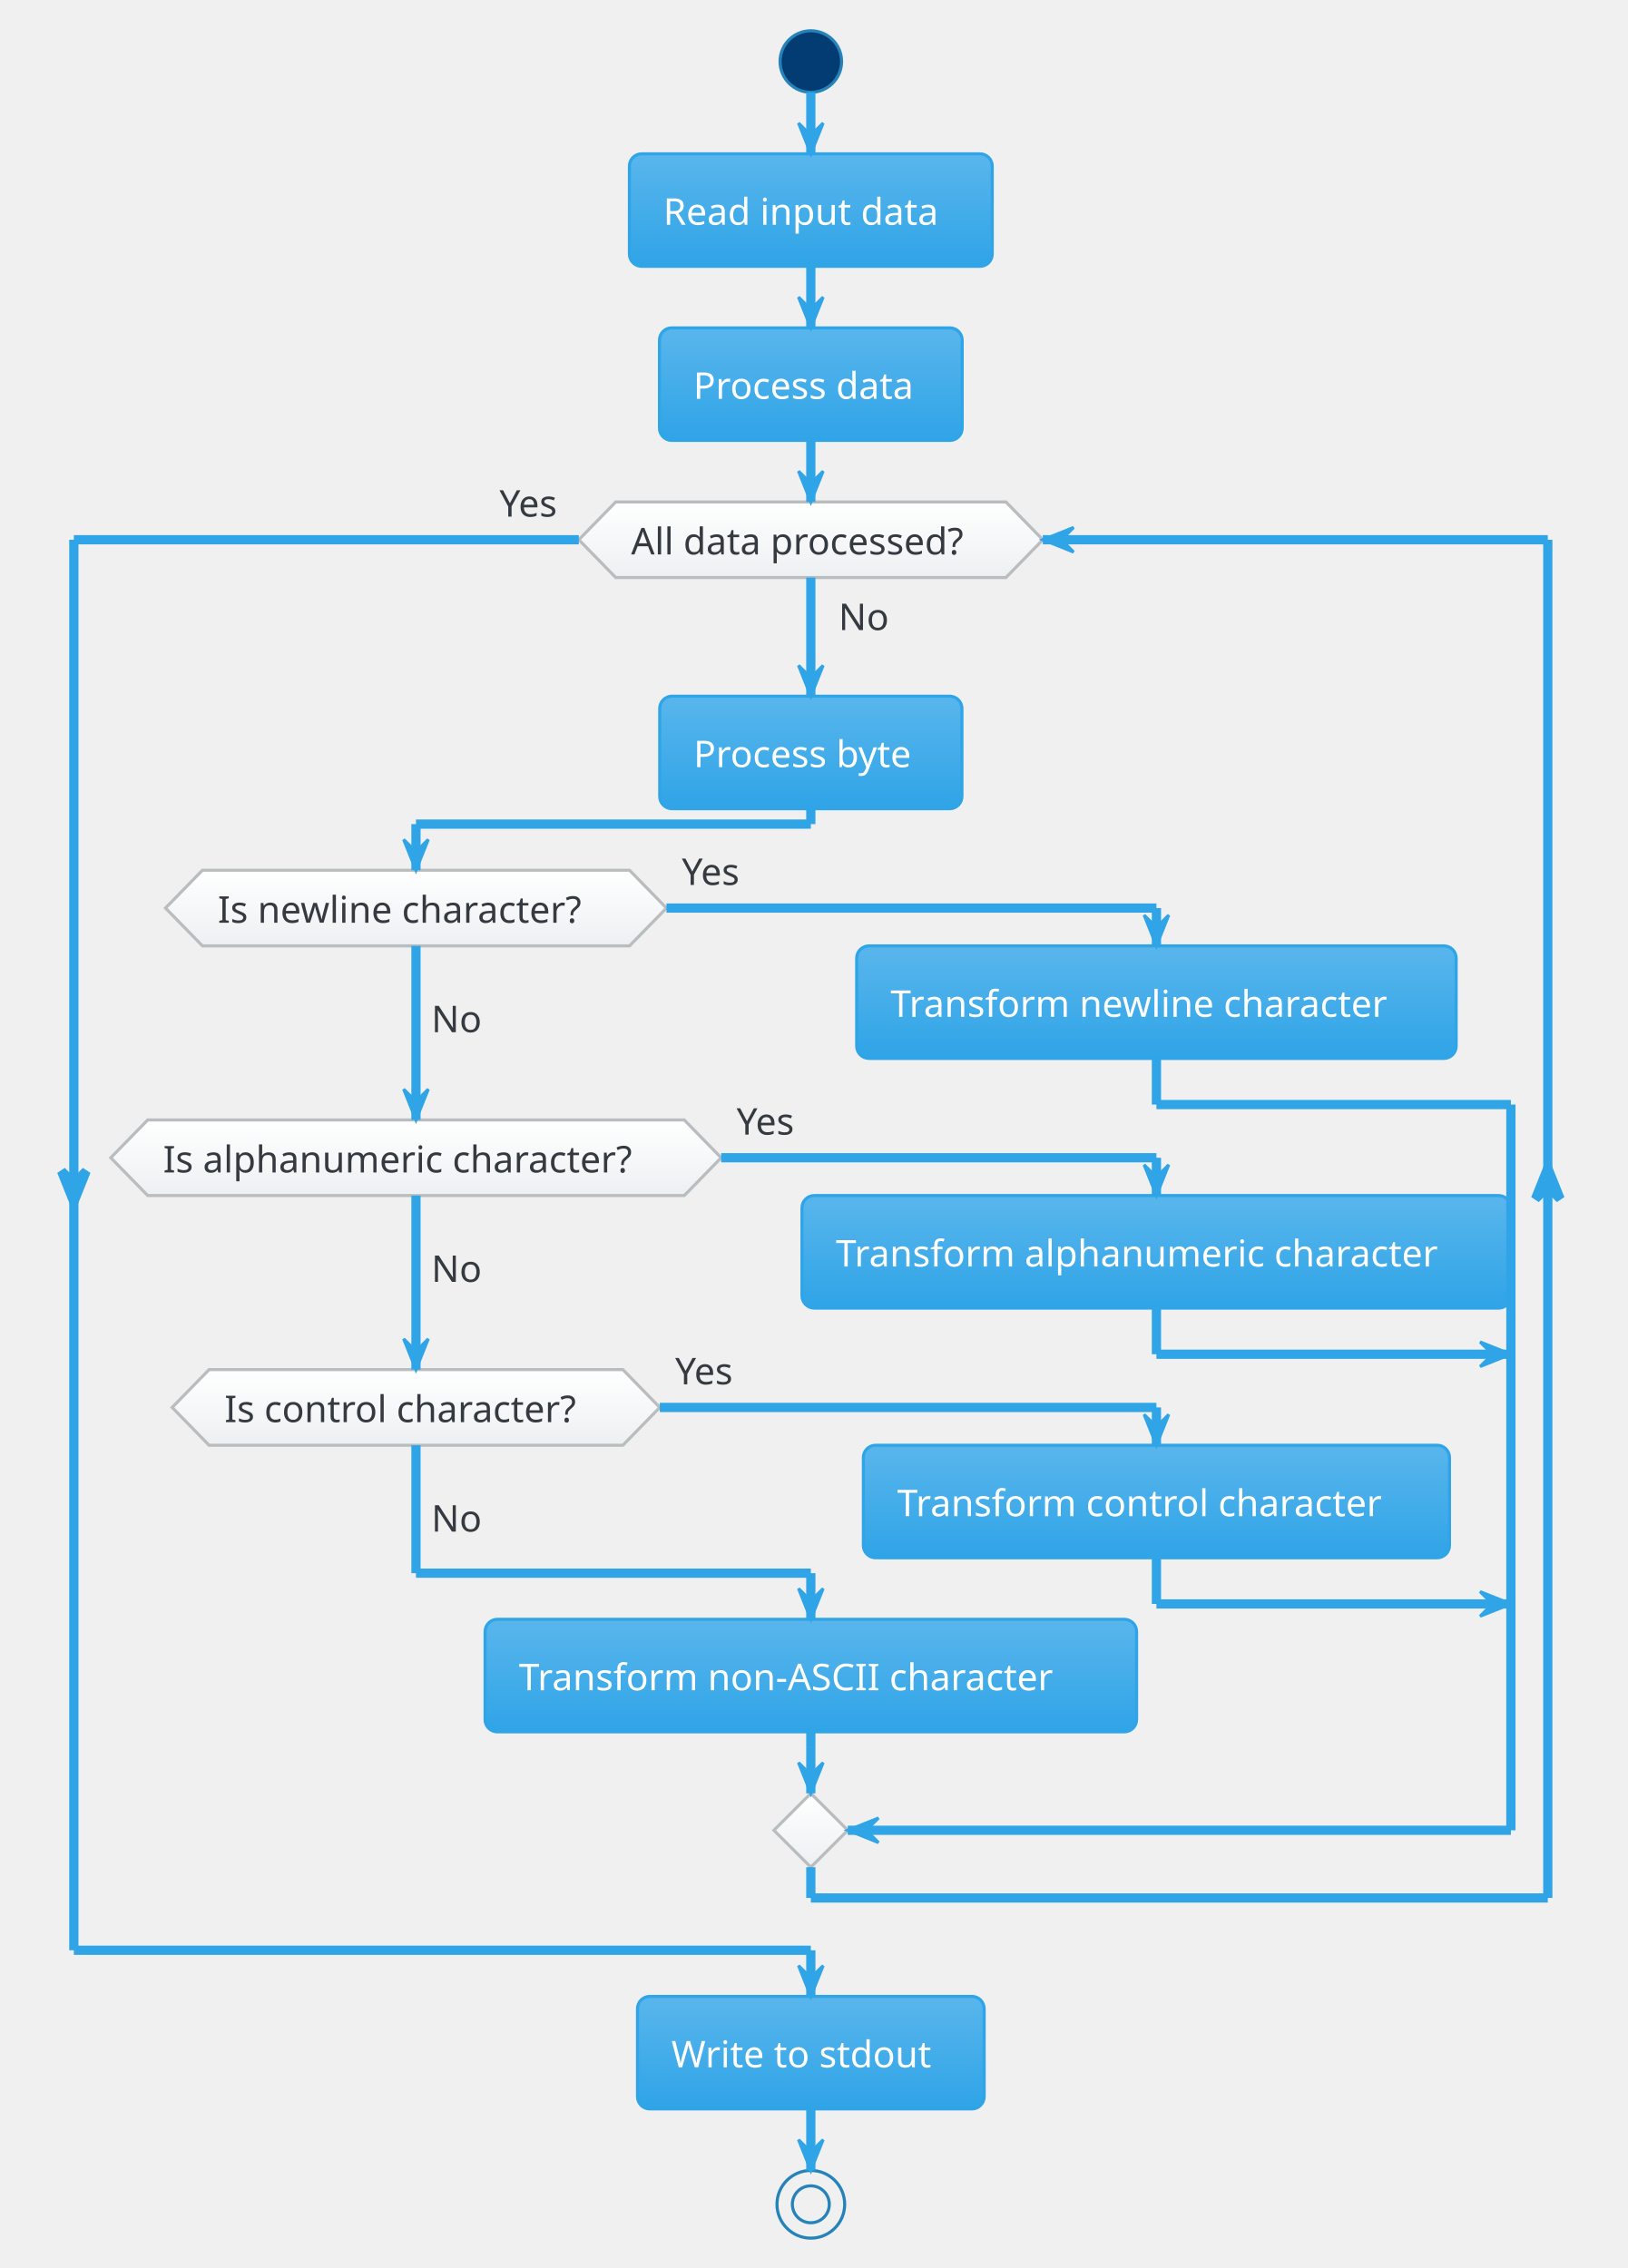
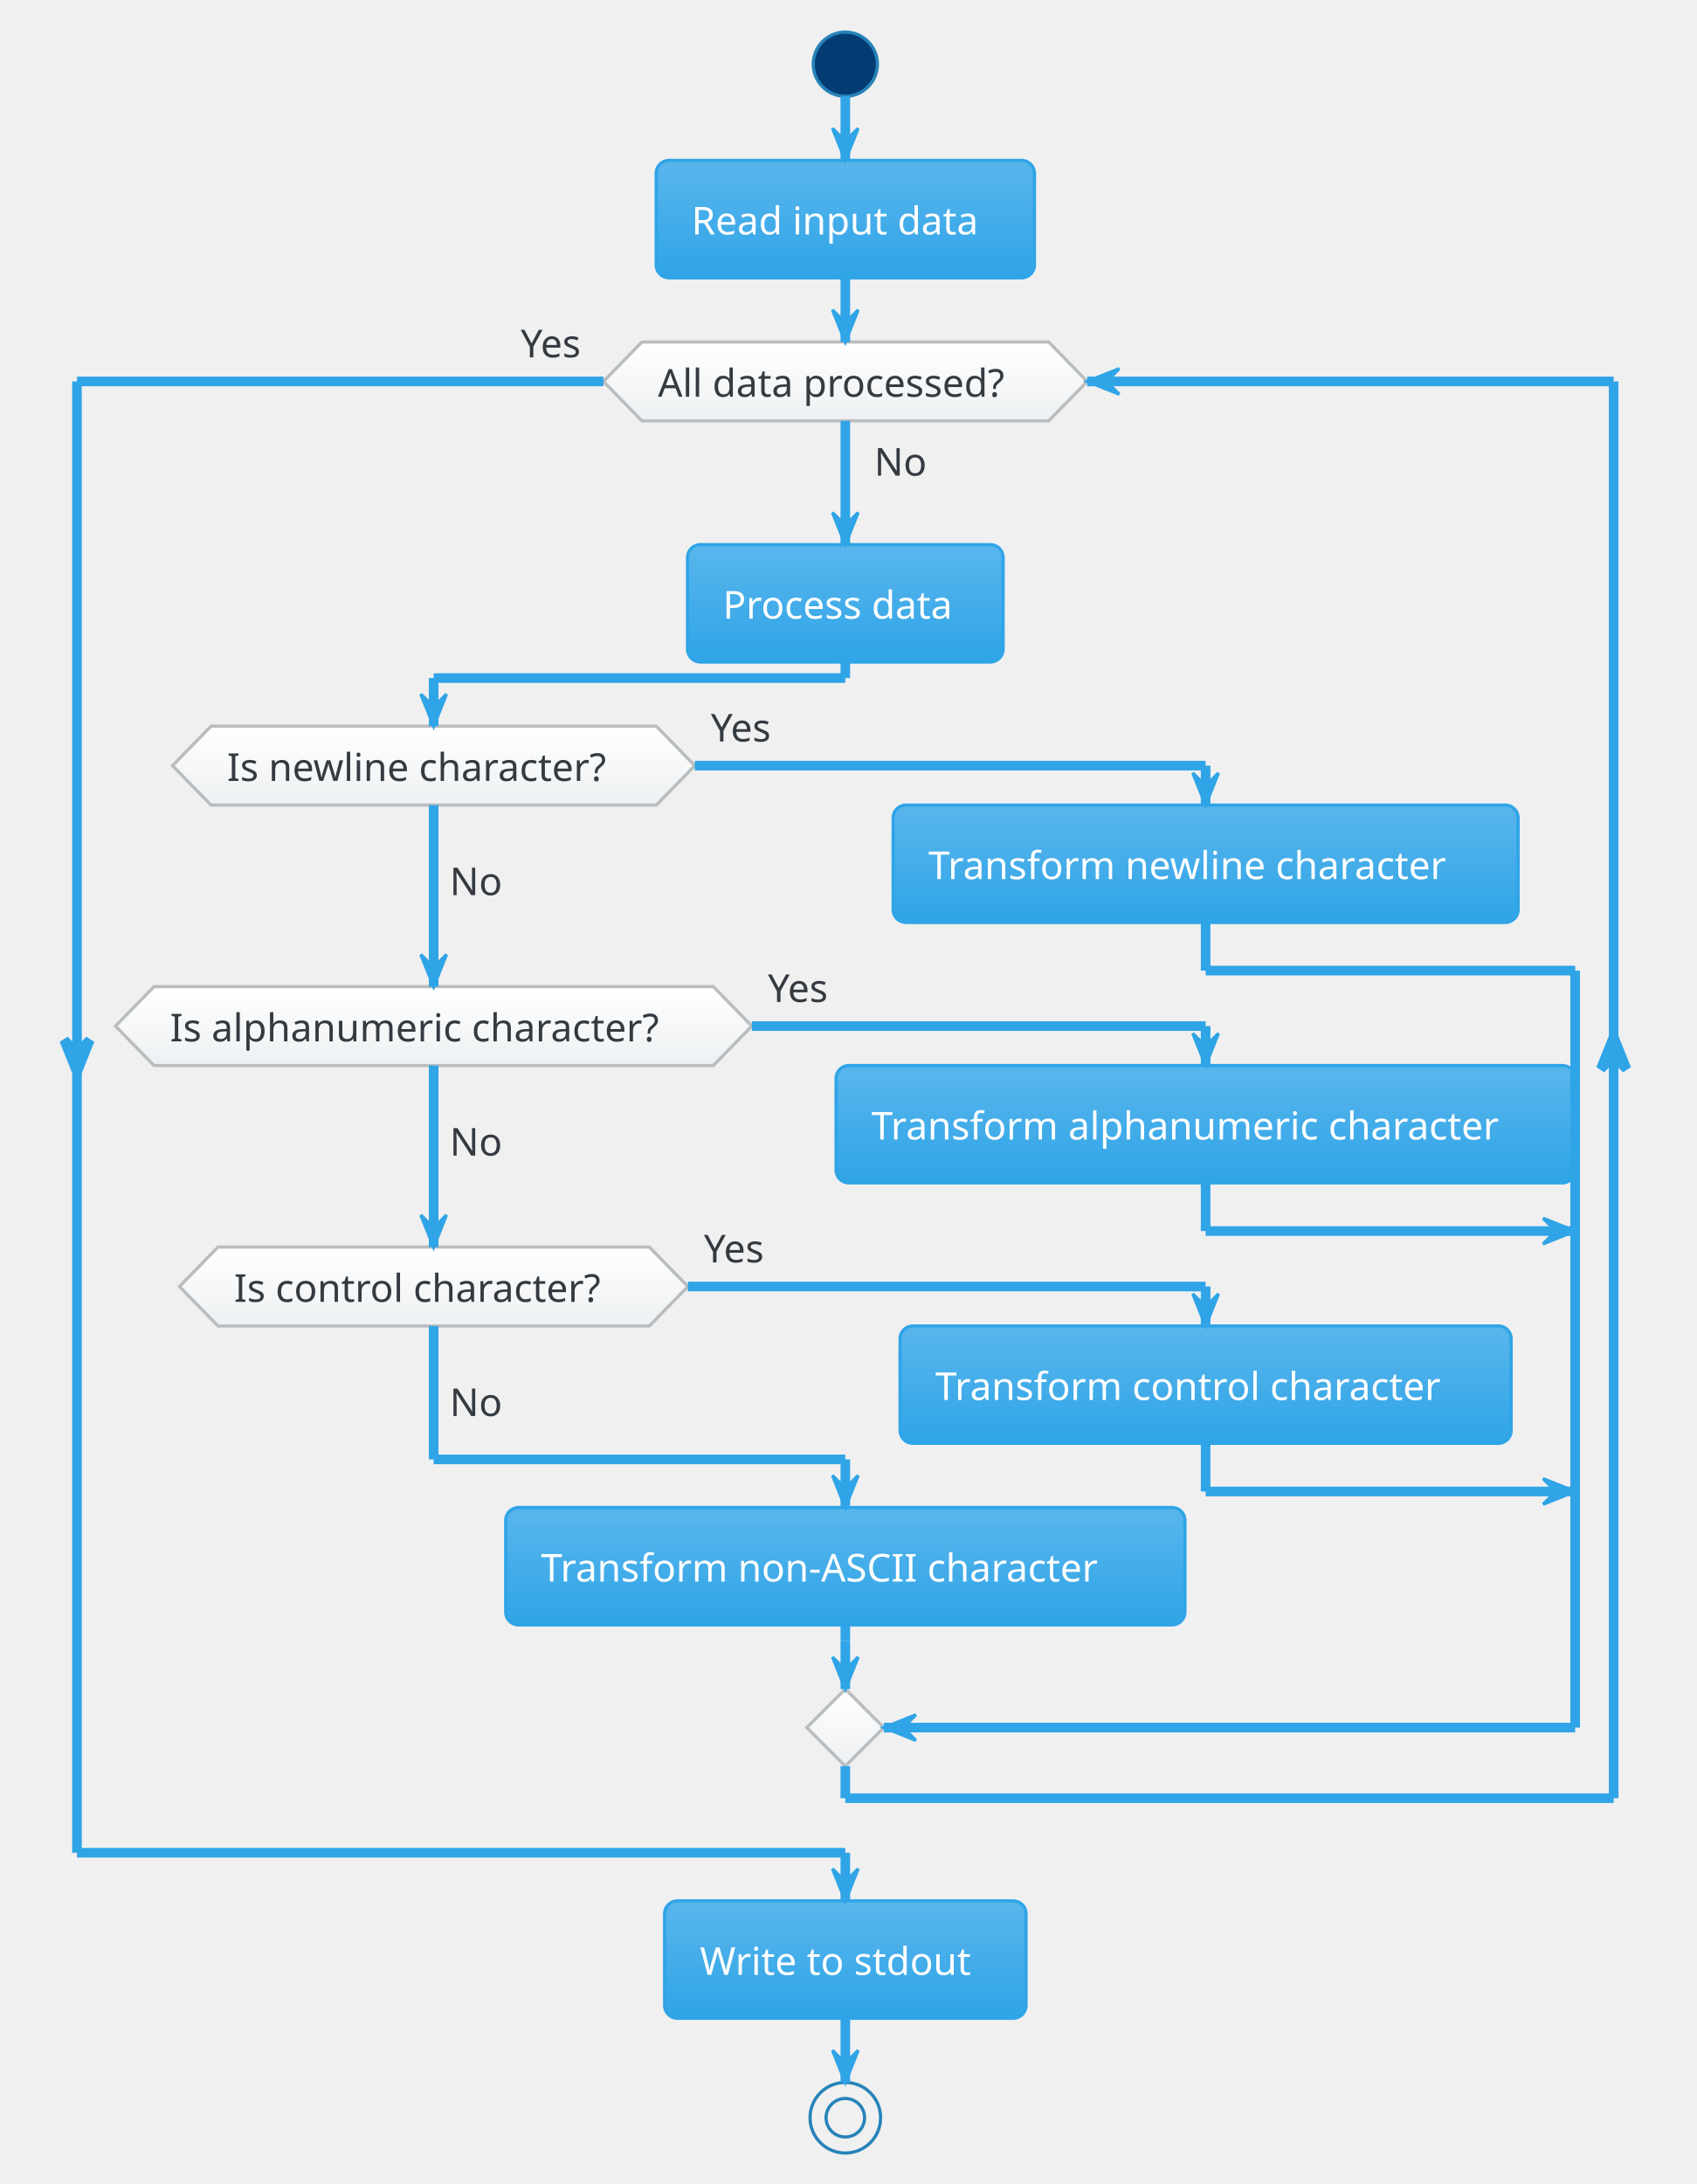
- <svg xmlns="http://www.w3.org/2000/svg" contentStyleType="text/css" data-diagram-type="ACTIVITY" height="768.75px" preserveAspectRatio="none" style="width:551px;height:768px;" version="1.1" viewBox="0 0 551 768" width="551.042px" zoomAndPan="magnify">
+ <svg xmlns="http://www.w3.org/2000/svg" contentStyleType="text/css" data-diagram-type="ACTIVITY" height="709.375px" preserveAspectRatio="none" style="width:551px;height:709px;" version="1.1" viewBox="0 0 551 709" width="551.042px" zoomAndPan="magnify">
  <defs>
-     <linearGradient id="g5ympprwt4ndo0" x1="50%" x2="50%" y1="0%" y2="100%">
+     <linearGradient id="gywehar9bjmfy0" x1="50%" x2="50%" y1="0%" y2="100%">
      <stop offset="0%" stop-color="#59B6EC" />
      <stop offset="100%" stop-color="#2FA4E7" />
    </linearGradient>
-     <linearGradient id="g5ympprwt4ndo1" x1="50%" x2="50%" y1="0%" y2="100%">
+     <linearGradient id="gywehar9bjmfy1" x1="50%" x2="50%" y1="0%" y2="100%">
      <stop offset="0%" stop-color="#FFFFFF" />
      <stop offset="100%" stop-color="#EDF0F2" />
    </linearGradient>
  </defs>
  <g>
    <ellipse cx="274.484" cy="20.833" fill="#033C73" rx="10.417" ry="10.417" style="stroke:#2683B9;stroke-width:1.042;" />
-     <rect fill="url(#g5ympprwt4ndo0)" height="38.108" rx="4.167" ry="4.167" style="stroke:#2FA4E7;stroke-width:1.042;" width="122.831" x="213.069" y="52.083" />
+     <rect fill="url(#gywehar9bjmfy0)" height="38.108" rx="4.167" ry="4.167" style="stroke:#2FA4E7;stroke-width:1.042;" width="122.831" x="213.069" y="52.083" />
    <text fill="#FFFFFF" font-family="'Verdana'" font-size="12.5" lengthAdjust="spacing" textLength="99.915" x="224.527" y="76.109">Read input data</text>
-     <rect fill="url(#g5ympprwt4ndo0)" height="38.108" rx="4.167" ry="4.167" style="stroke:#2FA4E7;stroke-width:1.042;" width="102.482" x="223.243" y="111.025" />
-     <text fill="#FFFFFF" font-family="'Verdana'" font-size="12.5" lengthAdjust="spacing" textLength="79.565" x="234.702" y="135.05">Process data</text>
-     <rect fill="url(#g5ympprwt4ndo0)" height="38.108" rx="4.167" ry="4.167" style="stroke:#2FA4E7;stroke-width:1.042;" width="102.311" x="223.329" y="235.746" />
-     <text fill="#FFFFFF" font-family="'Verdana'" font-size="12.5" lengthAdjust="spacing" textLength="79.394" x="234.787" y="259.772">Process byte</text>
-     <rect fill="url(#g5ympprwt4ndo0)" height="38.108" rx="4.167" ry="4.167" style="stroke:#2FA4E7;stroke-width:1.042;" width="202.94" x="290.007" y="320.296" />
-     <text fill="#FFFFFF" font-family="'Verdana'" font-size="12.5" lengthAdjust="spacing" textLength="180.023" x="301.466" y="344.322">Transform newline character</text>
-     <rect fill="url(#g5ympprwt4ndo0)" height="38.108" rx="4.167" ry="4.167" style="stroke:#2FA4E7;stroke-width:1.042;" width="239.982" x="271.486" y="404.846" />
-     <text fill="#FFFFFF" font-family="'Verdana'" font-size="12.5" lengthAdjust="spacing" textLength="217.065" x="282.945" y="428.872">Transform alphanumeric character</text>
-     <rect fill="url(#g5ympprwt4ndo0)" height="38.108" rx="4.167" ry="4.167" style="stroke:#2FA4E7;stroke-width:1.042;" width="198.423" x="292.266" y="489.396" />
-     <text fill="#FFFFFF" font-family="'Verdana'" font-size="12.5" lengthAdjust="spacing" textLength="175.507" x="303.724" y="513.422">Transform control character</text>
-     <polygon fill="url(#g5ympprwt4ndo1)" points="68.521,294.688,213.111,294.688,225.611,307.492,213.111,320.296,68.521,320.296,56.021,307.492,68.521,294.688" style="stroke:#BABDBF;stroke-width:1.042;" />
-     <text fill="#343A40" font-family="'Verdana'" font-size="12.5" lengthAdjust="spacing" textLength="134.174" x="73.73" y="312.463">Is newline character?</text>
-     <text fill="#343A40" font-family="'Verdana'" font-size="12.5" lengthAdjust="spacing" textLength="21.649" x="230.82" y="299.659">Yes</text>
-     <polygon fill="url(#g5ympprwt4ndo1)" points="50,379.238,231.632,379.238,244.132,392.042,231.632,404.846,50,404.846,37.5,392.042,50,379.238" style="stroke:#BABDBF;stroke-width:1.042;" />
-     <text fill="#343A40" font-family="'Verdana'" font-size="12.5" lengthAdjust="spacing" textLength="171.216" x="55.208" y="397.013">Is alphanumeric character?</text>
-     <text fill="#343A40" font-family="'Verdana'" font-size="12.5" lengthAdjust="spacing" textLength="21.649" x="249.341" y="384.209">Yes</text>
-     <polygon fill="url(#g5ympprwt4ndo1)" points="70.779,463.788,210.853,463.788,223.353,476.592,210.853,489.396,70.779,489.396,58.279,476.592,70.779,463.788" style="stroke:#BABDBF;stroke-width:1.042;" />
-     <text fill="#343A40" font-family="'Verdana'" font-size="12.5" lengthAdjust="spacing" textLength="129.657" x="75.988" y="481.563">Is control character?</text>
-     <text fill="#343A40" font-family="'Verdana'" font-size="12.5" lengthAdjust="spacing" textLength="21.649" x="228.561" y="468.759">Yes</text>
-     <rect fill="url(#g5ympprwt4ndo0)" height="38.108" rx="4.167" ry="4.167" style="stroke:#2FA4E7;stroke-width:1.042;" width="220.561" x="164.204" y="548.338" />
-     <text fill="#FFFFFF" font-family="'Verdana'" font-size="12.5" lengthAdjust="spacing" textLength="197.644" x="175.662" y="572.363">Transform non-ASCII character</text>
-     <polygon fill="url(#g5ympprwt4ndo1)" points="274.484,607.279,286.984,619.779,274.484,632.279,261.984,619.779,274.484,607.279" style="stroke:#BABDBF;stroke-width:1.042;" />
-     <polygon fill="url(#g5ympprwt4ndo1)" points="208.442,169.967,340.526,169.967,353.026,182.771,340.526,195.575,208.442,195.575,195.942,182.771,208.442,169.967" style="stroke:#BABDBF;stroke-width:1.042;" />
-     <text fill="#343A40" font-family="'Verdana'" font-size="12.5" lengthAdjust="spacing" textLength="16.937" x="283.859" y="213.35">No</text>
-     <text fill="#343A40" font-family="'Verdana'" font-size="12.5" lengthAdjust="spacing" textLength="121.668" x="213.65" y="187.742">All data processed?</text>
-     <text fill="#343A40" font-family="'Verdana'" font-size="12.5" lengthAdjust="spacing" textLength="21.649" x="169.085" y="174.938">Yes</text>
-     <rect fill="url(#g5ympprwt4ndo0)" height="38.108" rx="4.167" ry="4.167" style="stroke:#2FA4E7;stroke-width:1.042;" width="117.362" x="215.803" y="676.029" />
-     <text fill="#FFFFFF" font-family="'Verdana'" font-size="12.5" lengthAdjust="spacing" textLength="94.446" x="227.261" y="700.055">Write to stdout</text>
-     <ellipse cx="274.484" cy="746.429" fill="none" rx="11.458" ry="11.458" style="stroke:#2683B9;stroke-width:1.042;" />
-     <ellipse cx="274.484" cy="746.429" fill="none" rx="6.25" ry="6.25" style="stroke:#2683B9;stroke-width:1.042;" />
+     <rect fill="url(#gywehar9bjmfy0)" height="38.108" rx="4.167" ry="4.167" style="stroke:#2FA4E7;stroke-width:1.042;" width="102.482" x="223.243" y="176.805" />
+     <text fill="#FFFFFF" font-family="'Verdana'" font-size="12.5" lengthAdjust="spacing" textLength="79.565" x="234.702" y="200.83">Process data</text>
+     <rect fill="url(#gywehar9bjmfy0)" height="38.108" rx="4.167" ry="4.167" style="stroke:#2FA4E7;stroke-width:1.042;" width="202.94" x="290.007" y="261.355" />
+     <text fill="#FFFFFF" font-family="'Verdana'" font-size="12.5" lengthAdjust="spacing" textLength="180.023" x="301.466" y="285.38">Transform newline character</text>
+     <rect fill="url(#gywehar9bjmfy0)" height="38.108" rx="4.167" ry="4.167" style="stroke:#2FA4E7;stroke-width:1.042;" width="239.982" x="271.486" y="345.904" />
+     <text fill="#FFFFFF" font-family="'Verdana'" font-size="12.5" lengthAdjust="spacing" textLength="217.065" x="282.945" y="369.93">Transform alphanumeric character</text>
+     <rect fill="url(#gywehar9bjmfy0)" height="38.108" rx="4.167" ry="4.167" style="stroke:#2FA4E7;stroke-width:1.042;" width="198.423" x="292.266" y="430.454" />
+     <text fill="#FFFFFF" font-family="'Verdana'" font-size="12.5" lengthAdjust="spacing" textLength="175.507" x="303.724" y="454.48">Transform control character</text>
+     <polygon fill="url(#gywehar9bjmfy1)" points="68.521,235.746,213.111,235.746,225.611,248.55,213.111,261.355,68.521,261.355,56.021,248.55,68.521,235.746" style="stroke:#BABDBF;stroke-width:1.042;" />
+     <text fill="#343A40" font-family="'Verdana'" font-size="12.5" lengthAdjust="spacing" textLength="134.174" x="73.73" y="253.522">Is newline character?</text>
+     <text fill="#343A40" font-family="'Verdana'" font-size="12.5" lengthAdjust="spacing" textLength="21.649" x="230.82" y="240.718">Yes</text>
+     <polygon fill="url(#gywehar9bjmfy1)" points="50,320.296,231.632,320.296,244.132,333.1,231.632,345.904,50,345.904,37.5,333.1,50,320.296" style="stroke:#BABDBF;stroke-width:1.042;" />
+     <text fill="#343A40" font-family="'Verdana'" font-size="12.5" lengthAdjust="spacing" textLength="171.216" x="55.208" y="338.072">Is alphanumeric character?</text>
+     <text fill="#343A40" font-family="'Verdana'" font-size="12.5" lengthAdjust="spacing" textLength="21.649" x="249.341" y="325.267">Yes</text>
+     <polygon fill="url(#gywehar9bjmfy1)" points="70.779,404.846,210.853,404.846,223.353,417.65,210.853,430.454,70.779,430.454,58.279,417.65,70.779,404.846" style="stroke:#BABDBF;stroke-width:1.042;" />
+     <text fill="#343A40" font-family="'Verdana'" font-size="12.5" lengthAdjust="spacing" textLength="129.657" x="75.988" y="422.622">Is control character?</text>
+     <text fill="#343A40" font-family="'Verdana'" font-size="12.5" lengthAdjust="spacing" textLength="21.649" x="228.561" y="409.817">Yes</text>
+     <rect fill="url(#gywehar9bjmfy0)" height="38.108" rx="4.167" ry="4.167" style="stroke:#2FA4E7;stroke-width:1.042;" width="220.561" x="164.204" y="489.396" />
+     <text fill="#FFFFFF" font-family="'Verdana'" font-size="12.5" lengthAdjust="spacing" textLength="197.644" x="175.662" y="513.422">Transform non-ASCII character</text>
+     <polygon fill="url(#gywehar9bjmfy1)" points="274.484,548.338,286.984,560.838,274.484,573.338,261.984,560.838,274.484,548.338" style="stroke:#BABDBF;stroke-width:1.042;" />
+     <polygon fill="url(#gywehar9bjmfy1)" points="208.442,111.025,340.526,111.025,353.026,123.829,340.526,136.633,208.442,136.633,195.942,123.829,208.442,111.025" style="stroke:#BABDBF;stroke-width:1.042;" />
+     <text fill="#343A40" font-family="'Verdana'" font-size="12.5" lengthAdjust="spacing" textLength="16.937" x="283.859" y="154.409">No</text>
+     <text fill="#343A40" font-family="'Verdana'" font-size="12.5" lengthAdjust="spacing" textLength="121.668" x="213.65" y="128.8">All data processed?</text>
+     <text fill="#343A40" font-family="'Verdana'" font-size="12.5" lengthAdjust="spacing" textLength="21.649" x="169.085" y="115.996">Yes</text>
+     <rect fill="url(#gywehar9bjmfy0)" height="38.108" rx="4.167" ry="4.167" style="stroke:#2FA4E7;stroke-width:1.042;" width="117.362" x="215.803" y="617.088" />
+     <text fill="#FFFFFF" font-family="'Verdana'" font-size="12.5" lengthAdjust="spacing" textLength="94.446" x="227.261" y="641.113">Write to stdout</text>
+     <ellipse cx="274.484" cy="687.488" fill="none" rx="11.458" ry="11.458" style="stroke:#2683B9;stroke-width:1.042;" />
+     <ellipse cx="274.484" cy="687.488" fill="none" rx="6.25" ry="6.25" style="stroke:#2683B9;stroke-width:1.042;" />
    <line style="stroke:#2FA4E7;stroke-width:3.125;" x1="274.484" x2="274.484" y1="31.25" y2="52.083" />
    <polygon fill="#2FA4E7" points="270.318,41.667,274.484,52.083,278.651,41.667,274.484,45.833" style="stroke:#2FA4E7;stroke-width:1.042;" />
+     <line style="stroke:#2FA4E7;stroke-width:3.125;" x1="225.611" x2="391.478" y1="248.55" y2="248.55" />
+     <line style="stroke:#2FA4E7;stroke-width:3.125;" x1="391.478" x2="391.478" y1="248.55" y2="261.355" />
+     <polygon fill="#2FA4E7" points="387.311,250.938,391.478,261.355,395.644,250.938,391.478,255.105" style="stroke:#2FA4E7;stroke-width:1.042;" />
+     <line style="stroke:#2FA4E7;stroke-width:3.125;" x1="244.132" x2="391.478" y1="333.1" y2="333.1" />
+     <line style="stroke:#2FA4E7;stroke-width:3.125;" x1="391.478" x2="391.478" y1="333.1" y2="345.904" />
+     <polygon fill="#2FA4E7" points="387.311,335.488,391.478,345.904,395.644,335.488,391.478,339.654" style="stroke:#2FA4E7;stroke-width:1.042;" />
+     <line style="stroke:#2FA4E7;stroke-width:3.125;" x1="223.353" x2="391.478" y1="417.65" y2="417.65" />
+     <line style="stroke:#2FA4E7;stroke-width:3.125;" x1="391.478" x2="391.478" y1="417.65" y2="430.454" />
+     <polygon fill="#2FA4E7" points="387.311,420.038,391.478,430.454,395.644,420.038,391.478,424.204" style="stroke:#2FA4E7;stroke-width:1.042;" />
+     <line style="stroke:#2FA4E7;stroke-width:3.125;" x1="140.816" x2="140.816" y1="261.355" y2="320.296" />
+     <polygon fill="#2FA4E7" points="136.65,309.88,140.816,320.296,144.983,309.88,140.816,314.046" style="stroke:#2FA4E7;stroke-width:1.042;" />
+     <text fill="#343A40" font-family="'Verdana'" font-size="12.5" lengthAdjust="spacing" textLength="16.937" x="146.025" y="290.588">No</text>
+     <line style="stroke:#2FA4E7;stroke-width:3.125;" x1="140.816" x2="140.816" y1="345.904" y2="404.846" />
+     <polygon fill="#2FA4E7" points="136.65,394.43,140.816,404.846,144.983,394.43,140.816,398.596" style="stroke:#2FA4E7;stroke-width:1.042;" />
+     <text fill="#343A40" font-family="'Verdana'" font-size="12.5" lengthAdjust="spacing" textLength="16.937" x="146.025" y="375.138">No</text>
+     <line style="stroke:#2FA4E7;stroke-width:3.125;" x1="391.478" x2="391.478" y1="299.463" y2="315.088" />
+     <line style="stroke:#2FA4E7;stroke-width:3.125;" x1="391.478" x2="511.469" y1="315.088" y2="315.088" />
+     <line style="stroke:#2FA4E7;stroke-width:3.125;" x1="511.469" x2="511.469" y1="315.088" y2="560.838" />
+     <line style="stroke:#2FA4E7;stroke-width:3.125;" x1="511.469" x2="286.984" y1="560.838" y2="560.838" />
+     <polygon fill="#2FA4E7" points="297.401,556.671,286.984,560.838,297.401,565.005,293.234,560.838" style="stroke:#2FA4E7;stroke-width:1.042;" />
+     <line style="stroke:#2FA4E7;stroke-width:3.125;" x1="391.478" x2="391.478" y1="384.013" y2="399.638" />
+     <line style="stroke:#2FA4E7;stroke-width:3.125;" x1="391.478" x2="511.469" y1="399.638" y2="399.638" />
+     <polygon fill="#2FA4E7" points="501.052,395.471,511.469,399.638,501.052,403.805,505.219,399.638" style="stroke:#2FA4E7;stroke-width:1.042;" />
+     <line style="stroke:#2FA4E7;stroke-width:3.125;" x1="391.478" x2="391.478" y1="468.563" y2="484.188" />
+     <line style="stroke:#2FA4E7;stroke-width:3.125;" x1="391.478" x2="511.469" y1="484.188" y2="484.188" />
+     <polygon fill="#2FA4E7" points="501.052,480.021,511.469,484.188,501.052,488.354,505.219,484.188" style="stroke:#2FA4E7;stroke-width:1.042;" />
+     <line style="stroke:#2FA4E7;stroke-width:3.125;" x1="274.484" x2="274.484" y1="214.913" y2="220.121" />
+     <line style="stroke:#2FA4E7;stroke-width:3.125;" x1="274.484" x2="140.816" y1="220.121" y2="220.121" />
+     <line style="stroke:#2FA4E7;stroke-width:3.125;" x1="140.816" x2="140.816" y1="220.121" y2="235.746" />
+     <polygon fill="#2FA4E7" points="136.65,225.33,140.816,235.746,144.983,225.33,140.816,229.496" style="stroke:#2FA4E7;stroke-width:1.042;" />
+     <line style="stroke:#2FA4E7;stroke-width:3.125;" x1="140.816" x2="140.816" y1="430.454" y2="473.771" />
+     <line style="stroke:#2FA4E7;stroke-width:3.125;" x1="140.816" x2="274.484" y1="473.771" y2="473.771" />
+     <line style="stroke:#2FA4E7;stroke-width:3.125;" x1="274.484" x2="274.484" y1="473.771" y2="489.396" />
+     <polygon fill="#2FA4E7" points="270.318,478.979,274.484,489.396,278.651,478.979,274.484,483.146" style="stroke:#2FA4E7;stroke-width:1.042;" />
+     <text fill="#343A40" font-family="'Verdana'" font-size="12.5" lengthAdjust="spacing" textLength="16.937" x="146.025" y="459.688">No</text>
+     <line style="stroke:#2FA4E7;stroke-width:3.125;" x1="274.484" x2="274.484" y1="527.505" y2="532.713" />
+     <line style="stroke:#2FA4E7;stroke-width:3.125;" x1="274.484" x2="274.484" y1="532.713" y2="548.338" />
+     <polygon fill="#2FA4E7" points="270.318,537.921,274.484,548.338,278.651,537.921,274.484,542.088" style="stroke:#2FA4E7;stroke-width:1.042;" />
+     <line style="stroke:#2FA4E7;stroke-width:3.125;" x1="274.484" x2="274.484" y1="136.633" y2="176.805" />
+     <polygon fill="#2FA4E7" points="270.318,166.388,274.484,176.805,278.651,166.388,274.484,170.555" style="stroke:#2FA4E7;stroke-width:1.042;" />
+     <line style="stroke:#2FA4E7;stroke-width:3.125;" x1="274.484" x2="274.484" y1="573.338" y2="583.755" />
+     <line style="stroke:#2FA4E7;stroke-width:3.125;" x1="274.484" x2="523.968" y1="583.755" y2="583.755" />
+     <polygon fill="#2FA4E7" points="519.802,347.011,523.968,336.594,528.135,347.011,523.968,342.844" style="stroke:#2FA4E7;stroke-width:3.125;" />
+     <line style="stroke:#2FA4E7;stroke-width:3.125;" x1="523.968" x2="523.968" y1="123.829" y2="583.755" />
+     <line style="stroke:#2FA4E7;stroke-width:3.125;" x1="523.968" x2="353.026" y1="123.829" y2="123.829" />
+     <polygon fill="#2FA4E7" points="363.443,119.662,353.026,123.829,363.443,127.996,359.276,123.829" style="stroke:#2FA4E7;stroke-width:1.042;" />
+     <line style="stroke:#2FA4E7;stroke-width:3.125;" x1="195.942" x2="25" y1="123.829" y2="123.829" />
+     <polygon fill="#2FA4E7" points="20.833,337.636,25,348.053,29.167,337.636,25,341.803" style="stroke:#2FA4E7;stroke-width:3.125;" />
+     <line style="stroke:#2FA4E7;stroke-width:3.125;" x1="25" x2="25" y1="123.829" y2="601.463" />
+     <line style="stroke:#2FA4E7;stroke-width:3.125;" x1="25" x2="274.484" y1="601.463" y2="601.463" />
+     <line style="stroke:#2FA4E7;stroke-width:3.125;" x1="274.484" x2="274.484" y1="601.463" y2="617.088" />
+     <polygon fill="#2FA4E7" points="270.318,606.671,274.484,617.088,278.651,606.671,274.484,610.838" style="stroke:#2FA4E7;stroke-width:1.042;" />
    <line style="stroke:#2FA4E7;stroke-width:3.125;" x1="274.484" x2="274.484" y1="90.192" y2="111.025" />
    <polygon fill="#2FA4E7" points="270.318,100.608,274.484,111.025,278.651,100.608,274.484,104.775" style="stroke:#2FA4E7;stroke-width:1.042;" />
-     <line style="stroke:#2FA4E7;stroke-width:3.125;" x1="225.611" x2="391.478" y1="307.492" y2="307.492" />
-     <line style="stroke:#2FA4E7;stroke-width:3.125;" x1="391.478" x2="391.478" y1="307.492" y2="320.296" />
-     <polygon fill="#2FA4E7" points="387.311,309.88,391.478,320.296,395.644,309.88,391.478,314.046" style="stroke:#2FA4E7;stroke-width:1.042;" />
-     <line style="stroke:#2FA4E7;stroke-width:3.125;" x1="244.132" x2="391.478" y1="392.042" y2="392.042" />
-     <line style="stroke:#2FA4E7;stroke-width:3.125;" x1="391.478" x2="391.478" y1="392.042" y2="404.846" />
-     <polygon fill="#2FA4E7" points="387.311,394.43,391.478,404.846,395.644,394.43,391.478,398.596" style="stroke:#2FA4E7;stroke-width:1.042;" />
-     <line style="stroke:#2FA4E7;stroke-width:3.125;" x1="223.353" x2="391.478" y1="476.592" y2="476.592" />
-     <line style="stroke:#2FA4E7;stroke-width:3.125;" x1="391.478" x2="391.478" y1="476.592" y2="489.396" />
-     <polygon fill="#2FA4E7" points="387.311,478.979,391.478,489.396,395.644,478.979,391.478,483.146" style="stroke:#2FA4E7;stroke-width:1.042;" />
-     <line style="stroke:#2FA4E7;stroke-width:3.125;" x1="140.816" x2="140.816" y1="320.296" y2="379.238" />
-     <polygon fill="#2FA4E7" points="136.65,368.821,140.816,379.238,144.983,368.821,140.816,372.988" style="stroke:#2FA4E7;stroke-width:1.042;" />
-     <text fill="#343A40" font-family="'Verdana'" font-size="12.5" lengthAdjust="spacing" textLength="16.937" x="146.025" y="349.53">No</text>
-     <line style="stroke:#2FA4E7;stroke-width:3.125;" x1="140.816" x2="140.816" y1="404.846" y2="463.788" />
-     <polygon fill="#2FA4E7" points="136.65,453.371,140.816,463.788,144.983,453.371,140.816,457.538" style="stroke:#2FA4E7;stroke-width:1.042;" />
-     <text fill="#343A40" font-family="'Verdana'" font-size="12.5" lengthAdjust="spacing" textLength="16.937" x="146.025" y="434.08">No</text>
-     <line style="stroke:#2FA4E7;stroke-width:3.125;" x1="391.478" x2="391.478" y1="358.404" y2="374.029" />
-     <line style="stroke:#2FA4E7;stroke-width:3.125;" x1="391.478" x2="511.469" y1="374.029" y2="374.029" />
-     <line style="stroke:#2FA4E7;stroke-width:3.125;" x1="511.469" x2="511.469" y1="374.029" y2="619.779" />
-     <line style="stroke:#2FA4E7;stroke-width:3.125;" x1="511.469" x2="286.984" y1="619.779" y2="619.779" />
-     <polygon fill="#2FA4E7" points="297.401,615.613,286.984,619.779,297.401,623.946,293.234,619.779" style="stroke:#2FA4E7;stroke-width:1.042;" />
-     <line style="stroke:#2FA4E7;stroke-width:3.125;" x1="391.478" x2="391.478" y1="442.954" y2="458.579" />
-     <line style="stroke:#2FA4E7;stroke-width:3.125;" x1="391.478" x2="511.469" y1="458.579" y2="458.579" />
-     <polygon fill="#2FA4E7" points="501.052,454.413,511.469,458.579,501.052,462.746,505.219,458.579" style="stroke:#2FA4E7;stroke-width:1.042;" />
-     <line style="stroke:#2FA4E7;stroke-width:3.125;" x1="391.478" x2="391.478" y1="527.505" y2="543.13" />
-     <line style="stroke:#2FA4E7;stroke-width:3.125;" x1="391.478" x2="511.469" y1="543.13" y2="543.13" />
-     <polygon fill="#2FA4E7" points="501.052,538.963,511.469,543.13,501.052,547.296,505.219,543.13" style="stroke:#2FA4E7;stroke-width:1.042;" />
-     <line style="stroke:#2FA4E7;stroke-width:3.125;" x1="274.484" x2="274.484" y1="273.855" y2="279.063" />
-     <line style="stroke:#2FA4E7;stroke-width:3.125;" x1="274.484" x2="140.816" y1="279.063" y2="279.063" />
-     <line style="stroke:#2FA4E7;stroke-width:3.125;" x1="140.816" x2="140.816" y1="279.063" y2="294.688" />
-     <polygon fill="#2FA4E7" points="136.65,284.271,140.816,294.688,144.983,284.271,140.816,288.438" style="stroke:#2FA4E7;stroke-width:1.042;" />
-     <line style="stroke:#2FA4E7;stroke-width:3.125;" x1="140.816" x2="140.816" y1="489.396" y2="532.713" />
-     <line style="stroke:#2FA4E7;stroke-width:3.125;" x1="140.816" x2="274.484" y1="532.713" y2="532.713" />
-     <line style="stroke:#2FA4E7;stroke-width:3.125;" x1="274.484" x2="274.484" y1="532.713" y2="548.338" />
-     <polygon fill="#2FA4E7" points="270.318,537.921,274.484,548.338,278.651,537.921,274.484,542.088" style="stroke:#2FA4E7;stroke-width:1.042;" />
-     <text fill="#343A40" font-family="'Verdana'" font-size="12.5" lengthAdjust="spacing" textLength="16.937" x="146.025" y="518.63">No</text>
-     <line style="stroke:#2FA4E7;stroke-width:3.125;" x1="274.484" x2="274.484" y1="586.446" y2="591.654" />
-     <line style="stroke:#2FA4E7;stroke-width:3.125;" x1="274.484" x2="274.484" y1="591.654" y2="607.279" />
-     <polygon fill="#2FA4E7" points="270.318,596.863,274.484,607.279,278.651,596.863,274.484,601.029" style="stroke:#2FA4E7;stroke-width:1.042;" />
-     <line style="stroke:#2FA4E7;stroke-width:3.125;" x1="274.484" x2="274.484" y1="195.575" y2="235.746" />
-     <polygon fill="#2FA4E7" points="270.318,225.33,274.484,235.746,278.651,225.33,274.484,229.496" style="stroke:#2FA4E7;stroke-width:1.042;" />
-     <line style="stroke:#2FA4E7;stroke-width:3.125;" x1="274.484" x2="274.484" y1="632.279" y2="642.696" />
-     <line style="stroke:#2FA4E7;stroke-width:3.125;" x1="274.484" x2="523.968" y1="642.696" y2="642.696" />
-     <polygon fill="#2FA4E7" points="519.802,405.952,523.968,395.536,528.135,405.952,523.968,401.786" style="stroke:#2FA4E7;stroke-width:3.125;" />
-     <line style="stroke:#2FA4E7;stroke-width:3.125;" x1="523.968" x2="523.968" y1="182.771" y2="642.696" />
-     <line style="stroke:#2FA4E7;stroke-width:3.125;" x1="523.968" x2="353.026" y1="182.771" y2="182.771" />
-     <polygon fill="#2FA4E7" points="363.443,178.604,353.026,182.771,363.443,186.938,359.276,182.771" style="stroke:#2FA4E7;stroke-width:1.042;" />
-     <line style="stroke:#2FA4E7;stroke-width:3.125;" x1="195.942" x2="25" y1="182.771" y2="182.771" />
-     <polygon fill="#2FA4E7" points="20.833,396.577,25,406.994,29.167,396.577,25,400.744" style="stroke:#2FA4E7;stroke-width:3.125;" />
-     <line style="stroke:#2FA4E7;stroke-width:3.125;" x1="25" x2="25" y1="182.771" y2="660.404" />
-     <line style="stroke:#2FA4E7;stroke-width:3.125;" x1="25" x2="274.484" y1="660.404" y2="660.404" />
-     <line style="stroke:#2FA4E7;stroke-width:3.125;" x1="274.484" x2="274.484" y1="660.404" y2="676.029" />
+     <line style="stroke:#2FA4E7;stroke-width:3.125;" x1="274.484" x2="274.484" y1="655.196" y2="676.029" />
    <polygon fill="#2FA4E7" points="270.318,665.613,274.484,676.029,278.651,665.613,274.484,669.779" style="stroke:#2FA4E7;stroke-width:1.042;" />
-     <line style="stroke:#2FA4E7;stroke-width:3.125;" x1="274.484" x2="274.484" y1="149.133" y2="169.967" />
-     <polygon fill="#2FA4E7" points="270.318,159.55,274.484,169.967,278.651,159.55,274.484,163.717" style="stroke:#2FA4E7;stroke-width:1.042;" />
-     <line style="stroke:#2FA4E7;stroke-width:3.125;" x1="274.484" x2="274.484" y1="714.138" y2="734.971" />
-     <polygon fill="#2FA4E7" points="270.318,724.554,274.484,734.971,278.651,724.554,274.484,728.721" style="stroke:#2FA4E7;stroke-width:1.042;" />
  </g>
</svg>
